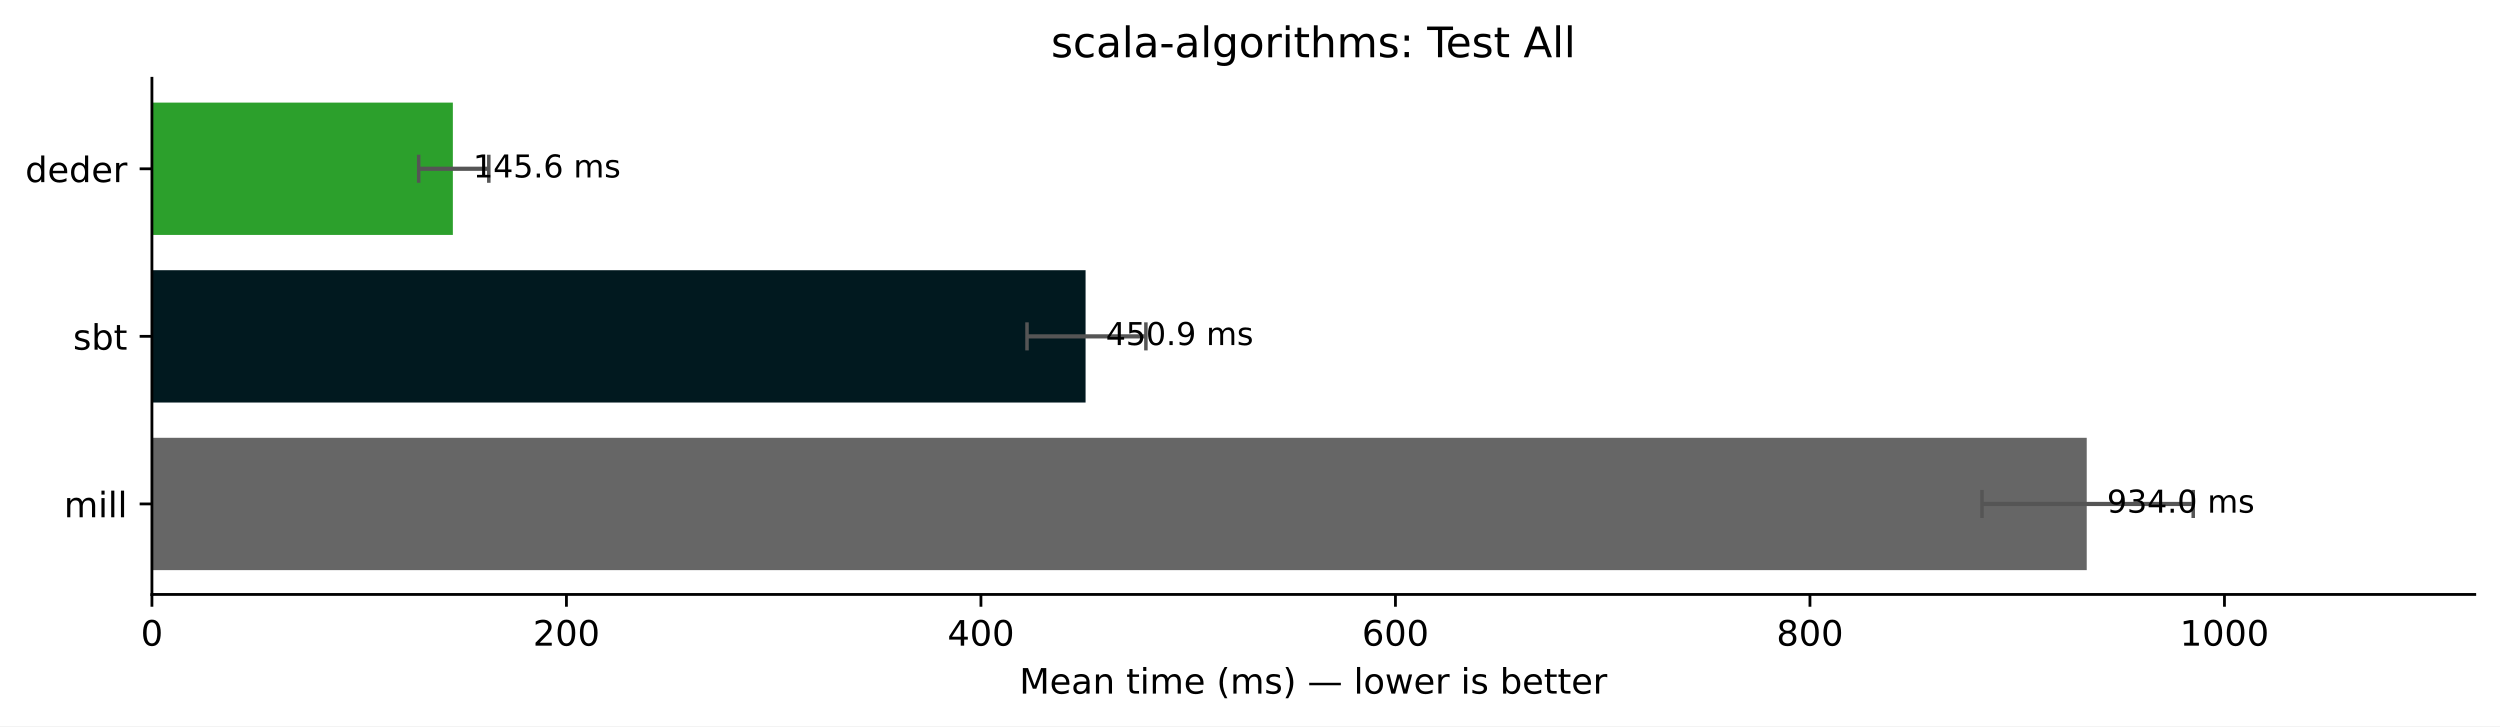
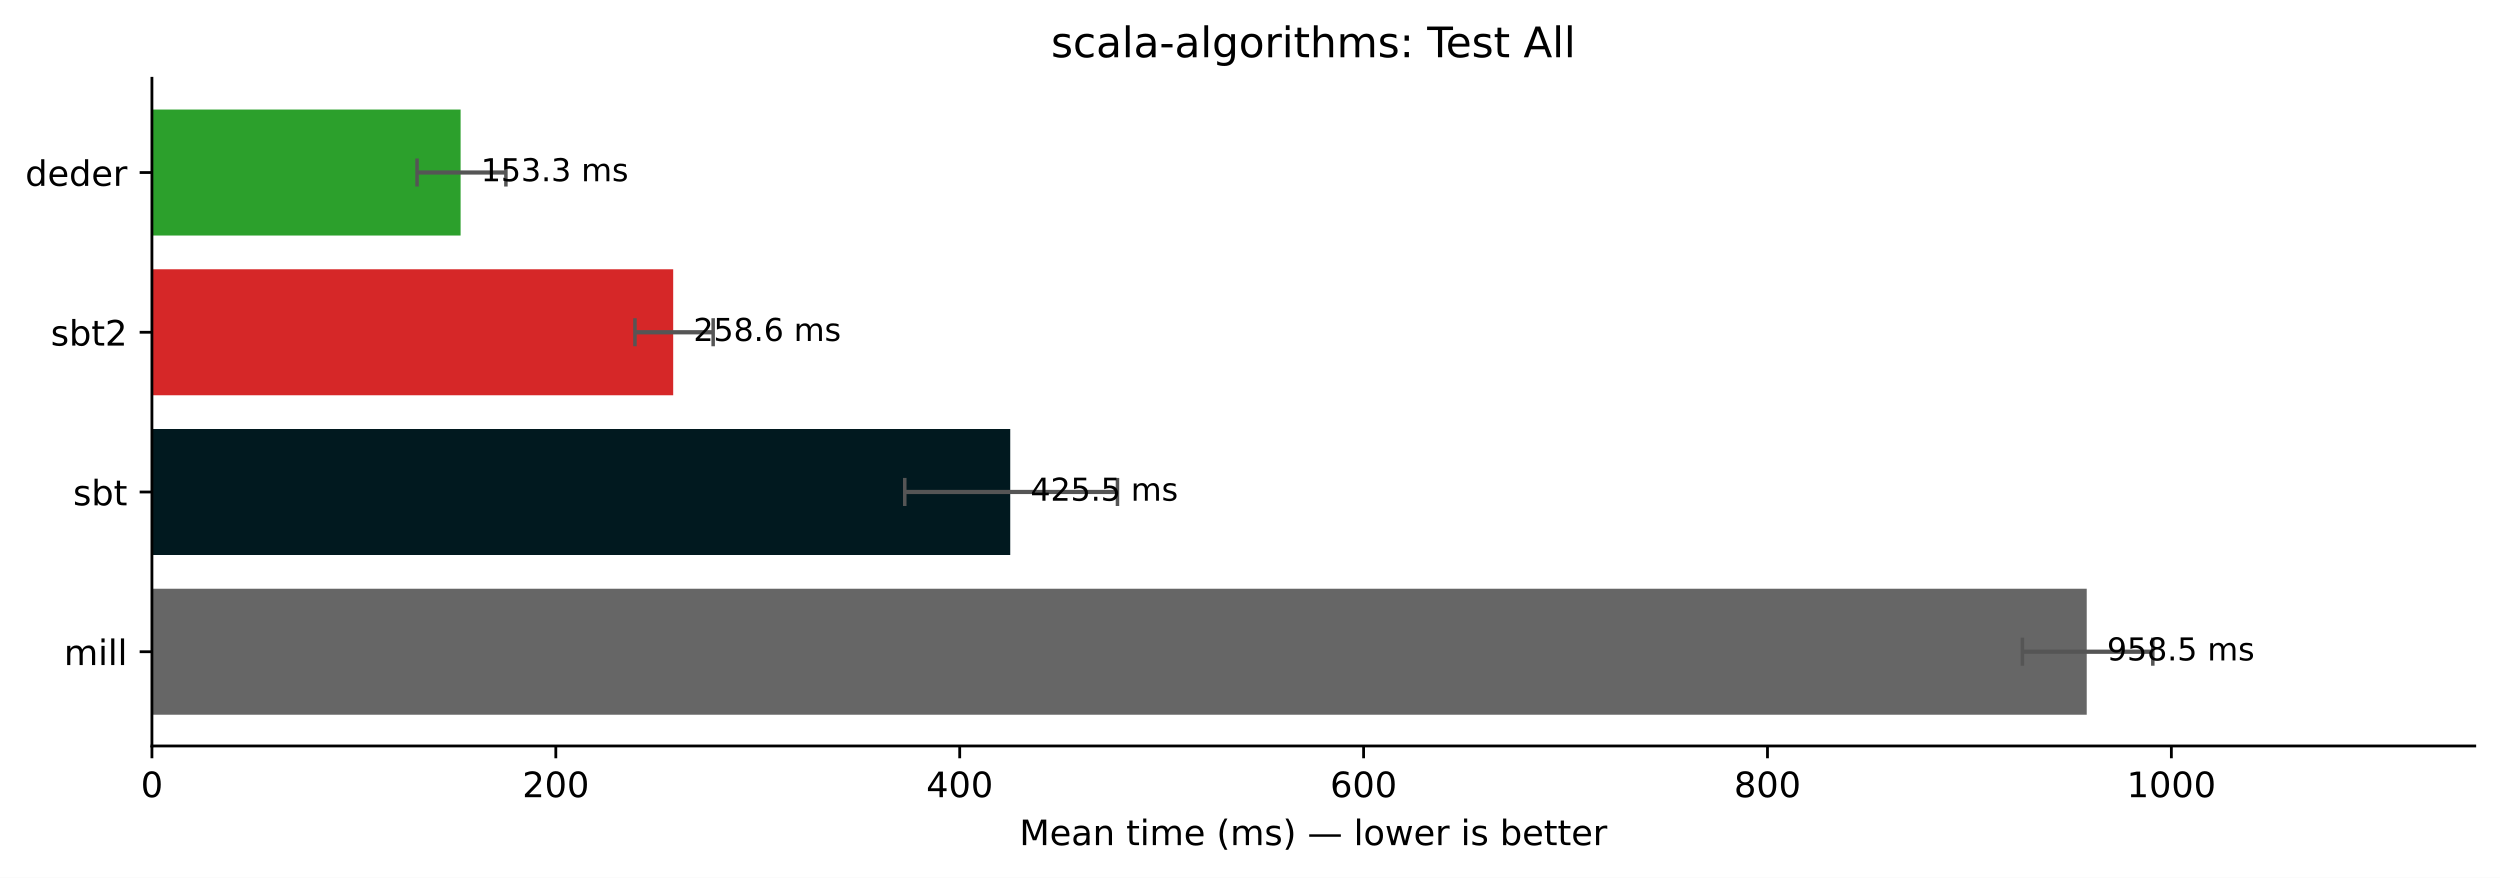
- <svg xmlns="http://www.w3.org/2000/svg" xmlns:xlink="http://www.w3.org/1999/xlink" width="712.754pt" height="207.034pt" viewBox="0 0 712.754 207.034" version="1.1">
+ <svg xmlns="http://www.w3.org/2000/svg" xmlns:xlink="http://www.w3.org/1999/xlink" width="712.754pt" height="250.234pt" viewBox="0 0 712.754 250.234" version="1.1">
  <defs>
    <style type="text/css">*{stroke-linejoin: round; stroke-linecap: butt}</style>
  </defs>
  <g id="figure_1">
    <g id="patch_1">
-       <path d="M 0 207.034  L 712.754 207.034  L 712.754 0  L 0 0  z " style="fill: #ffffff" />
+       <path d="M 0 250.234  L 712.754 250.234  L 712.754 0  L 0 0  z " style="fill: #ffffff" />
    </g>
    <g id="axes_1">
      <g id="patch_2">
-         <path d="M 43.314 169.478  L 705.554 169.478  L 705.554 22.318  L 43.314 22.318  z " style="fill: #ffffff" />
+         <path d="M 43.314 212.678  L 705.554 212.678  L 705.554 22.318  L 43.314 22.318  z " style="fill: #ffffff" />
      </g>
      <g id="patch_3">
-         <path d="M 43.314 162.789  L 595.181 162.789  L 595.181 124.566  L 43.314 124.566  z " clip-path="url(#p6ab4c6a027)" style="fill: #666666; stroke: #ffffff; stroke-width: 0.5; stroke-linejoin: miter" />
+         <path d="M 43.314 204.025  L 595.181 204.025  L 595.181 167.593  L 43.314 167.593  z " clip-path="url(#p6a9abdd36c)" style="fill: #666666; stroke: #ffffff; stroke-width: 0.5; stroke-linejoin: miter" />
      </g>
      <g id="patch_4">
-         <path d="M 43.314 115.01  L 309.75 115.01  L 309.75 76.786  L 43.314 76.786  z " clip-path="url(#p6ab4c6a027)" style="fill: #01191f; stroke: #ffffff; stroke-width: 0.5; stroke-linejoin: miter" />
+         <path d="M 43.314 158.485  L 288.271 158.485  L 288.271 122.052  L 43.314 122.052  z " clip-path="url(#p6a9abdd36c)" style="fill: #01191f; stroke: #ffffff; stroke-width: 0.5; stroke-linejoin: miter" />
      </g>
      <g id="patch_5">
-         <path d="M 43.314 67.231  L 129.36 67.231  L 129.36 29.007  L 43.314 29.007  z " clip-path="url(#p6ab4c6a027)" style="fill: #2ca02c; stroke: #ffffff; stroke-width: 0.5; stroke-linejoin: miter" />
+         <path d="M 43.314 112.944  L 192.177 112.944  L 192.177 76.512  L 43.314 76.512  z " clip-path="url(#p6a9abdd36c)" style="fill: #d62728; stroke: #ffffff; stroke-width: 0.5; stroke-linejoin: miter" />
+       </g>
+       <g id="patch_6">
+         <path d="M 43.314 67.403  L 131.57 67.403  L 131.57 30.971  L 43.314 30.971  z " clip-path="url(#p6a9abdd36c)" style="fill: #2ca02c; stroke: #ffffff; stroke-width: 0.5; stroke-linejoin: miter" />
      </g>
      <g id="matplotlib.axis_1">
        <g id="xtick_1">
          <g id="line2d_1">
            <defs>
-               <path id="m8082f2d284" d="M 0 0  L 0 3.5  " style="stroke: #000000; stroke-width: 0.8" />
+               <path id="m7f05a81379" d="M 0 0  L 0 3.5  " style="stroke: #000000; stroke-width: 0.8" />
            </defs>
            <g>
-               <use xlink:href="#m8082f2d284" x="43.314" y="169.478" style="stroke: #000000; stroke-width: 0.8" />
+               <use xlink:href="#m7f05a81379" x="43.314" y="212.678" style="stroke: #000000; stroke-width: 0.8" />
            </g>
          </g>
          <g id="text_1">
-             <g transform="translate(40.13281 184.0766) scale(0.1 -0.1)">
+             <g transform="translate(40.13281 227.2766) scale(0.1 -0.1)">
              <defs>
                <path id="DejaVuSans-30" d="M 2034 4250  Q 1547 4250 1301 3770  Q 1056 3291 1056 2328  Q 1056 1369 1301 889  Q 1547 409 2034 409  Q 2525 409 2770 889  Q 3016 1369 3016 2328  Q 3016 3291 2770 3770  Q 2525 4250 2034 4250  z M 2034 4750  Q 2819 4750 3233 4129  Q 3647 3509 3647 2328  Q 3647 1150 3233 529  Q 2819 -91 2034 -91  Q 1250 -91 836 529  Q 422 1150 422 2328  Q 422 3509 836 4129  Q 1250 4750 2034 4750  z " transform="scale(0.015625)" />
              </defs>
              <use xlink:href="#DejaVuSans-30" />
            </g>
          </g>
        </g>
        <g id="xtick_2">
          <g id="line2d_2">
            <g>
-               <use xlink:href="#m8082f2d284" x="161.491" y="169.478" style="stroke: #000000; stroke-width: 0.8" />
+               <use xlink:href="#m7f05a81379" x="158.463" y="212.678" style="stroke: #000000; stroke-width: 0.8" />
            </g>
          </g>
          <g id="text_2">
-             <g transform="translate(151.9468 184.0766) scale(0.1 -0.1)">
+             <g transform="translate(148.9196 227.2766) scale(0.1 -0.1)">
              <defs>
                <path id="DejaVuSans-32" d="M 1228 531  L 3431 531  L 3431 0  L 469 0  L 469 531  Q 828 903 1448 1529  Q 2069 2156 2228 2338  Q 2531 2678 2651 2914  Q 2772 3150 2772 3378  Q 2772 3750 2511 3984  Q 2250 4219 1831 4219  Q 1534 4219 1204 4116  Q 875 4013 500 3803  L 500 4441  Q 881 4594 1212 4672  Q 1544 4750 1819 4750  Q 2544 4750 2975 4387  Q 3406 4025 3406 3419  Q 3406 3131 3298 2873  Q 3191 2616 2906 2266  Q 2828 2175 2409 1742  Q 1991 1309 1228 531  z " transform="scale(0.015625)" />
              </defs>
              <use xlink:href="#DejaVuSans-32" />
              <use xlink:href="#DejaVuSans-30" transform="translate(63.62305 0)" />
              <use xlink:href="#DejaVuSans-30" transform="translate(127.2461 0)" />
            </g>
          </g>
        </g>
        <g id="xtick_3">
          <g id="line2d_3">
            <g>
-               <use xlink:href="#m8082f2d284" x="279.667" y="169.478" style="stroke: #000000; stroke-width: 0.8" />
+               <use xlink:href="#m7f05a81379" x="273.613" y="212.678" style="stroke: #000000; stroke-width: 0.8" />
            </g>
          </g>
          <g id="text_3">
-             <g transform="translate(270.1232 184.0766) scale(0.1 -0.1)">
+             <g transform="translate(264.0688 227.2766) scale(0.1 -0.1)">
              <defs>
                <path id="DejaVuSans-34" d="M 2419 4116  L 825 1625  L 2419 1625  L 2419 4116  z M 2253 4666  L 3047 4666  L 3047 1625  L 3713 1625  L 3713 1100  L 3047 1100  L 3047 0  L 2419 0  L 2419 1100  L 313 1100  L 313 1709  L 2253 4666  z " transform="scale(0.015625)" />
              </defs>
              <use xlink:href="#DejaVuSans-34" />
              <use xlink:href="#DejaVuSans-30" transform="translate(63.62305 0)" />
              <use xlink:href="#DejaVuSans-30" transform="translate(127.2461 0)" />
            </g>
          </g>
        </g>
        <g id="xtick_4">
          <g id="line2d_4">
            <g>
-               <use xlink:href="#m8082f2d284" x="397.843" y="169.478" style="stroke: #000000; stroke-width: 0.8" />
+               <use xlink:href="#m7f05a81379" x="388.762" y="212.678" style="stroke: #000000; stroke-width: 0.8" />
            </g>
          </g>
          <g id="text_4">
-             <g transform="translate(388.2997 184.0766) scale(0.1 -0.1)">
+             <g transform="translate(379.2181 227.2766) scale(0.1 -0.1)">
              <defs>
                <path id="DejaVuSans-36" d="M 2113 2584  Q 1688 2584 1439 2293  Q 1191 2003 1191 1497  Q 1191 994 1439 701  Q 1688 409 2113 409  Q 2538 409 2786 701  Q 3034 994 3034 1497  Q 3034 2003 2786 2293  Q 2538 2584 2113 2584  z M 3366 4563  L 3366 3988  Q 3128 4100 2886 4159  Q 2644 4219 2406 4219  Q 1781 4219 1451 3797  Q 1122 3375 1075 2522  Q 1259 2794 1537 2939  Q 1816 3084 2150 3084  Q 2853 3084 3261 2657  Q 3669 2231 3669 1497  Q 3669 778 3244 343  Q 2819 -91 2113 -91  Q 1303 -91 875 529  Q 447 1150 447 2328  Q 447 3434 972 4092  Q 1497 4750 2381 4750  Q 2619 4750 2861 4703  Q 3103 4656 3366 4563  z " transform="scale(0.015625)" />
              </defs>
              <use xlink:href="#DejaVuSans-36" />
              <use xlink:href="#DejaVuSans-30" transform="translate(63.62305 0)" />
              <use xlink:href="#DejaVuSans-30" transform="translate(127.2461 0)" />
            </g>
          </g>
        </g>
        <g id="xtick_5">
          <g id="line2d_5">
            <g>
-               <use xlink:href="#m8082f2d284" x="516.02" y="169.478" style="stroke: #000000; stroke-width: 0.8" />
+               <use xlink:href="#m7f05a81379" x="503.911" y="212.678" style="stroke: #000000; stroke-width: 0.8" />
            </g>
          </g>
          <g id="text_5">
-             <g transform="translate(506.4762 184.0766) scale(0.1 -0.1)">
+             <g transform="translate(494.3673 227.2766) scale(0.1 -0.1)">
              <defs>
                <path id="DejaVuSans-38" d="M 2034 2216  Q 1584 2216 1326 1975  Q 1069 1734 1069 1313  Q 1069 891 1326 650  Q 1584 409 2034 409  Q 2484 409 2743 651  Q 3003 894 3003 1313  Q 3003 1734 2745 1975  Q 2488 2216 2034 2216  z M 1403 2484  Q 997 2584 770 2862  Q 544 3141 544 3541  Q 544 4100 942 4425  Q 1341 4750 2034 4750  Q 2731 4750 3128 4425  Q 3525 4100 3525 3541  Q 3525 3141 3298 2862  Q 3072 2584 2669 2484  Q 3125 2378 3379 2068  Q 3634 1759 3634 1313  Q 3634 634 3220 271  Q 2806 -91 2034 -91  Q 1263 -91 848 271  Q 434 634 434 1313  Q 434 1759 690 2068  Q 947 2378 1403 2484  z M 1172 3481  Q 1172 3119 1398 2916  Q 1625 2713 2034 2713  Q 2441 2713 2670 2916  Q 2900 3119 2900 3481  Q 2900 3844 2670 4047  Q 2441 4250 2034 4250  Q 1625 4250 1398 4047  Q 1172 3844 1172 3481  z " transform="scale(0.015625)" />
              </defs>
              <use xlink:href="#DejaVuSans-38" />
              <use xlink:href="#DejaVuSans-30" transform="translate(63.62305 0)" />
              <use xlink:href="#DejaVuSans-30" transform="translate(127.2461 0)" />
            </g>
          </g>
        </g>
        <g id="xtick_6">
          <g id="line2d_6">
            <g>
-               <use xlink:href="#m8082f2d284" x="634.196" y="169.478" style="stroke: #000000; stroke-width: 0.8" />
+               <use xlink:href="#m7f05a81379" x="619.06" y="212.678" style="stroke: #000000; stroke-width: 0.8" />
            </g>
          </g>
          <g id="text_6">
-             <g transform="translate(621.4714 184.0766) scale(0.1 -0.1)">
+             <g transform="translate(606.3353 227.2766) scale(0.1 -0.1)">
              <defs>
                <path id="DejaVuSans-31" d="M 794 531  L 1825 531  L 1825 4091  L 703 3866  L 703 4441  L 1819 4666  L 2450 4666  L 2450 531  L 3481 531  L 3481 0  L 794 0  L 794 531  z " transform="scale(0.015625)" />
              </defs>
              <use xlink:href="#DejaVuSans-31" />
              <use xlink:href="#DejaVuSans-30" transform="translate(63.62305 0)" />
              <use xlink:href="#DejaVuSans-30" transform="translate(127.2461 0)" />
              <use xlink:href="#DejaVuSans-30" transform="translate(190.8691 0)" />
            </g>
          </g>
        </g>
        <g id="text_7">
-           <g transform="translate(290.6372 197.7547) scale(0.1 -0.1)">
+           <g transform="translate(290.6372 240.9547) scale(0.1 -0.1)">
            <defs>
              <path id="DejaVuSans-4d" d="M 628 4666  L 1569 4666  L 2759 1491  L 3956 4666  L 4897 4666  L 4897 0  L 4281 0  L 4281 4097  L 3078 897  L 2444 897  L 1241 4097  L 1241 0  L 628 0  L 628 4666  z " transform="scale(0.015625)" />
              <path id="DejaVuSans-65" d="M 3597 1894  L 3597 1613  L 953 1613  Q 991 1019 1311 708  Q 1631 397 2203 397  Q 2534 397 2845 478  Q 3156 559 3463 722  L 3463 178  Q 3153 47 2828 -22  Q 2503 -91 2169 -91  Q 1331 -91 842 396  Q 353 884 353 1716  Q 353 2575 817 3079  Q 1281 3584 2069 3584  Q 2775 3584 3186 3129  Q 3597 2675 3597 1894  z M 3022 2063  Q 3016 2534 2758 2815  Q 2500 3097 2075 3097  Q 1594 3097 1305 2825  Q 1016 2553 972 2059  L 3022 2063  z " transform="scale(0.015625)" />
              <path id="DejaVuSans-61" d="M 2194 1759  Q 1497 1759 1228 1600  Q 959 1441 959 1056  Q 959 750 1161 570  Q 1363 391 1709 391  Q 2188 391 2477 730  Q 2766 1069 2766 1631  L 2766 1759  L 2194 1759  z M 3341 1997  L 3341 0  L 2766 0  L 2766 531  Q 2569 213 2275 61  Q 1981 -91 1556 -91  Q 1019 -91 701 211  Q 384 513 384 1019  Q 384 1609 779 1909  Q 1175 2209 1959 2209  L 2766 2209  L 2766 2266  Q 2766 2663 2505 2880  Q 2244 3097 1772 3097  Q 1472 3097 1187 3025  Q 903 2953 641 2809  L 641 3341  Q 956 3463 1253 3523  Q 1550 3584 1831 3584  Q 2591 3584 2966 3190  Q 3341 2797 3341 1997  z " transform="scale(0.015625)" />
              <path id="DejaVuSans-6e" d="M 3513 2113  L 3513 0  L 2938 0  L 2938 2094  Q 2938 2591 2744 2837  Q 2550 3084 2163 3084  Q 1697 3084 1428 2787  Q 1159 2491 1159 1978  L 1159 0  L 581 0  L 581 3500  L 1159 3500  L 1159 2956  Q 1366 3272 1645 3428  Q 1925 3584 2291 3584  Q 2894 3584 3203 3211  Q 3513 2838 3513 2113  z " transform="scale(0.015625)" />
              <path id="DejaVuSans-20" transform="scale(0.015625)" />
              <path id="DejaVuSans-74" d="M 1172 4494  L 1172 3500  L 2356 3500  L 2356 3053  L 1172 3053  L 1172 1153  Q 1172 725 1289 603  Q 1406 481 1766 481  L 2356 481  L 2356 0  L 1766 0  Q 1100 0 847 248  Q 594 497 594 1153  L 594 3053  L 172 3053  L 172 3500  L 594 3500  L 594 4494  L 1172 4494  z " transform="scale(0.015625)" />
              <path id="DejaVuSans-69" d="M 603 3500  L 1178 3500  L 1178 0  L 603 0  L 603 3500  z M 603 4863  L 1178 4863  L 1178 4134  L 603 4134  L 603 4863  z " transform="scale(0.015625)" />
              <path id="DejaVuSans-6d" d="M 3328 2828  Q 3544 3216 3844 3400  Q 4144 3584 4550 3584  Q 5097 3584 5394 3201  Q 5691 2819 5691 2113  L 5691 0  L 5113 0  L 5113 2094  Q 5113 2597 4934 2840  Q 4756 3084 4391 3084  Q 3944 3084 3684 2787  Q 3425 2491 3425 1978  L 3425 0  L 2847 0  L 2847 2094  Q 2847 2600 2669 2842  Q 2491 3084 2119 3084  Q 1678 3084 1418 2786  Q 1159 2488 1159 1978  L 1159 0  L 581 0  L 581 3500  L 1159 3500  L 1159 2956  Q 1356 3278 1631 3431  Q 1906 3584 2284 3584  Q 2666 3584 2933 3390  Q 3200 3197 3328 2828  z " transform="scale(0.015625)" />
              <path id="DejaVuSans-28" d="M 1984 4856  Q 1566 4138 1362 3434  Q 1159 2731 1159 2009  Q 1159 1288 1364 580  Q 1569 -128 1984 -844  L 1484 -844  Q 1016 -109 783 600  Q 550 1309 550 2009  Q 550 2706 781 3412  Q 1013 4119 1484 4856  L 1984 4856  z " transform="scale(0.015625)" />
              <path id="DejaVuSans-73" d="M 2834 3397  L 2834 2853  Q 2591 2978 2328 3040  Q 2066 3103 1784 3103  Q 1356 3103 1142 2972  Q 928 2841 928 2578  Q 928 2378 1081 2264  Q 1234 2150 1697 2047  L 1894 2003  Q 2506 1872 2764 1633  Q 3022 1394 3022 966  Q 3022 478 2636 193  Q 2250 -91 1575 -91  Q 1294 -91 989 -36  Q 684 19 347 128  L 347 722  Q 666 556 975 473  Q 1284 391 1588 391  Q 1994 391 2212 530  Q 2431 669 2431 922  Q 2431 1156 2273 1281  Q 2116 1406 1581 1522  L 1381 1569  Q 847 1681 609 1914  Q 372 2147 372 2553  Q 372 3047 722 3315  Q 1072 3584 1716 3584  Q 2034 3584 2315 3537  Q 2597 3491 2834 3397  z " transform="scale(0.015625)" />
              <path id="DejaVuSans-29" d="M 513 4856  L 1013 4856  Q 1481 4119 1714 3412  Q 1947 2706 1947 2009  Q 1947 1309 1714 600  Q 1481 -109 1013 -844  L 513 -844  Q 928 -128 1133 580  Q 1338 1288 1338 2009  Q 1338 2731 1133 3434  Q 928 4138 513 4856  z " transform="scale(0.015625)" />
              <path id="DejaVuSans-2014" d="M 313 1978  L 6088 1978  L 6088 1528  L 313 1528  L 313 1978  z " transform="scale(0.015625)" />
              <path id="DejaVuSans-6c" d="M 603 4863  L 1178 4863  L 1178 0  L 603 0  L 603 4863  z " transform="scale(0.015625)" />
              <path id="DejaVuSans-6f" d="M 1959 3097  Q 1497 3097 1228 2736  Q 959 2375 959 1747  Q 959 1119 1226 758  Q 1494 397 1959 397  Q 2419 397 2687 759  Q 2956 1122 2956 1747  Q 2956 2369 2687 2733  Q 2419 3097 1959 3097  z M 1959 3584  Q 2709 3584 3137 3096  Q 3566 2609 3566 1747  Q 3566 888 3137 398  Q 2709 -91 1959 -91  Q 1206 -91 779 398  Q 353 888 353 1747  Q 353 2609 779 3096  Q 1206 3584 1959 3584  z " transform="scale(0.015625)" />
              <path id="DejaVuSans-77" d="M 269 3500  L 844 3500  L 1563 769  L 2278 3500  L 2956 3500  L 3675 769  L 4391 3500  L 4966 3500  L 4050 0  L 3372 0  L 2619 2869  L 1863 0  L 1184 0  L 269 3500  z " transform="scale(0.015625)" />
              <path id="DejaVuSans-72" d="M 2631 2963  Q 2534 3019 2420 3045  Q 2306 3072 2169 3072  Q 1681 3072 1420 2755  Q 1159 2438 1159 1844  L 1159 0  L 581 0  L 581 3500  L 1159 3500  L 1159 2956  Q 1341 3275 1631 3429  Q 1922 3584 2338 3584  Q 2397 3584 2469 3576  Q 2541 3569 2628 3553  L 2631 2963  z " transform="scale(0.015625)" />
              <path id="DejaVuSans-62" d="M 3116 1747  Q 3116 2381 2855 2742  Q 2594 3103 2138 3103  Q 1681 3103 1420 2742  Q 1159 2381 1159 1747  Q 1159 1113 1420 752  Q 1681 391 2138 391  Q 2594 391 2855 752  Q 3116 1113 3116 1747  z M 1159 2969  Q 1341 3281 1617 3432  Q 1894 3584 2278 3584  Q 2916 3584 3314 3078  Q 3713 2572 3713 1747  Q 3713 922 3314 415  Q 2916 -91 2278 -91  Q 1894 -91 1617 61  Q 1341 213 1159 525  L 1159 0  L 581 0  L 581 4863  L 1159 4863  L 1159 2969  z " transform="scale(0.015625)" />
            </defs>
            <use xlink:href="#DejaVuSans-4d" />
            <use xlink:href="#DejaVuSans-65" transform="translate(86.2793 0)" />
            <use xlink:href="#DejaVuSans-61" transform="translate(147.8027 0)" />
            <use xlink:href="#DejaVuSans-6e" transform="translate(209.082 0)" />
            <use xlink:href="#DejaVuSans-20" transform="translate(272.4609 0)" />
            <use xlink:href="#DejaVuSans-74" transform="translate(304.248 0)" />
            <use xlink:href="#DejaVuSans-69" transform="translate(343.457 0)" />
            <use xlink:href="#DejaVuSans-6d" transform="translate(371.2402 0)" />
            <use xlink:href="#DejaVuSans-65" transform="translate(468.6523 0)" />
            <use xlink:href="#DejaVuSans-20" transform="translate(530.1758 0)" />
            <use xlink:href="#DejaVuSans-28" transform="translate(561.9629 0)" />
            <use xlink:href="#DejaVuSans-6d" transform="translate(600.9766 0)" />
            <use xlink:href="#DejaVuSans-73" transform="translate(698.3887 0)" />
            <use xlink:href="#DejaVuSans-29" transform="translate(750.4883 0)" />
            <use xlink:href="#DejaVuSans-20" transform="translate(789.502 0)" />
            <use xlink:href="#DejaVuSans-2014" transform="translate(821.2891 0)" />
            <use xlink:href="#DejaVuSans-20" transform="translate(921.2891 0)" />
            <use xlink:href="#DejaVuSans-6c" transform="translate(953.0762 0)" />
            <use xlink:href="#DejaVuSans-6f" transform="translate(980.8594 0)" />
            <use xlink:href="#DejaVuSans-77" transform="translate(1042.041 0)" />
            <use xlink:href="#DejaVuSans-65" transform="translate(1123.828 0)" />
            <use xlink:href="#DejaVuSans-72" transform="translate(1185.352 0)" />
            <use xlink:href="#DejaVuSans-20" transform="translate(1226.465 0)" />
            <use xlink:href="#DejaVuSans-69" transform="translate(1258.252 0)" />
            <use xlink:href="#DejaVuSans-73" transform="translate(1286.035 0)" />
            <use xlink:href="#DejaVuSans-20" transform="translate(1338.135 0)" />
            <use xlink:href="#DejaVuSans-62" transform="translate(1369.922 0)" />
            <use xlink:href="#DejaVuSans-65" transform="translate(1433.398 0)" />
            <use xlink:href="#DejaVuSans-74" transform="translate(1494.922 0)" />
            <use xlink:href="#DejaVuSans-74" transform="translate(1534.131 0)" />
            <use xlink:href="#DejaVuSans-65" transform="translate(1573.34 0)" />
            <use xlink:href="#DejaVuSans-72" transform="translate(1634.863 0)" />
          </g>
        </g>
      </g>
      <g id="matplotlib.axis_2">
        <g id="ytick_1">
          <g id="line2d_7">
            <defs>
-               <path id="me97ed51773" d="M 0 0  L -3.5 0  " style="stroke: #000000; stroke-width: 0.8" />
+               <path id="mf8a5759337" d="M 0 0  L -3.5 0  " style="stroke: #000000; stroke-width: 0.8" />
            </defs>
            <g>
-               <use xlink:href="#me97ed51773" x="43.314" y="143.677" style="stroke: #000000; stroke-width: 0.8" />
+               <use xlink:href="#mf8a5759337" x="43.314" y="185.809" style="stroke: #000000; stroke-width: 0.8" />
            </g>
          </g>
          <g id="text_8">
-             <g transform="translate(18.23906 147.4766) scale(0.1 -0.1)">
+             <g transform="translate(18.23906 189.6083) scale(0.1 -0.1)">
              <use xlink:href="#DejaVuSans-6d" />
              <use xlink:href="#DejaVuSans-69" transform="translate(97.41211 0)" />
              <use xlink:href="#DejaVuSans-6c" transform="translate(125.1953 0)" />
              <use xlink:href="#DejaVuSans-6c" transform="translate(152.9785 0)" />
            </g>
          </g>
        </g>
        <g id="ytick_2">
          <g id="line2d_8">
            <g>
-               <use xlink:href="#me97ed51773" x="43.314" y="95.898" style="stroke: #000000; stroke-width: 0.8" />
+               <use xlink:href="#mf8a5759337" x="43.314" y="140.268" style="stroke: #000000; stroke-width: 0.8" />
            </g>
          </g>
          <g id="text_9">
-             <g transform="translate(20.83594 99.69734) scale(0.1 -0.1)">
+             <g transform="translate(20.83594 144.0677) scale(0.1 -0.1)">
              <use xlink:href="#DejaVuSans-73" />
              <use xlink:href="#DejaVuSans-62" transform="translate(52.09961 0)" />
              <use xlink:href="#DejaVuSans-74" transform="translate(115.5762 0)" />
            </g>
          </g>
        </g>
        <g id="ytick_3">
          <g id="line2d_9">
            <g>
-               <use xlink:href="#me97ed51773" x="43.314" y="48.119" style="stroke: #000000; stroke-width: 0.8" />
+               <use xlink:href="#mf8a5759337" x="43.314" y="94.728" style="stroke: #000000; stroke-width: 0.8" />
            </g>
          </g>
          <g id="text_10">
-             <g transform="translate(7.2 51.91812) scale(0.1 -0.1)">
+             <g transform="translate(14.47344 98.52701) scale(0.1 -0.1)">
+               <use xlink:href="#DejaVuSans-73" />
+               <use xlink:href="#DejaVuSans-62" transform="translate(52.09961 0)" />
+               <use xlink:href="#DejaVuSans-74" transform="translate(115.5762 0)" />
+               <use xlink:href="#DejaVuSans-32" transform="translate(154.7852 0)" />
+             </g>
+           </g>
+         </g>
+         <g id="ytick_4">
+           <g id="line2d_10">
+             <g>
+               <use xlink:href="#mf8a5759337" x="43.314" y="49.187" style="stroke: #000000; stroke-width: 0.8" />
+             </g>
+           </g>
+           <g id="text_11">
+             <g transform="translate(7.2 52.98634) scale(0.1 -0.1)">
              <defs>
                <path id="DejaVuSans-64" d="M 2906 2969  L 2906 4863  L 3481 4863  L 3481 0  L 2906 0  L 2906 525  Q 2725 213 2448 61  Q 2172 -91 1784 -91  Q 1150 -91 751 415  Q 353 922 353 1747  Q 353 2572 751 3078  Q 1150 3584 1784 3584  Q 2172 3584 2448 3432  Q 2725 3281 2906 2969  z M 947 1747  Q 947 1113 1208 752  Q 1469 391 1925 391  Q 2381 391 2643 752  Q 2906 1113 2906 1747  Q 2906 2381 2643 2742  Q 2381 3103 1925 3103  Q 1469 3103 1208 2742  Q 947 2381 947 1747  z " transform="scale(0.015625)" />
              </defs>
              <use xlink:href="#DejaVuSans-64" />
              <use xlink:href="#DejaVuSans-65" transform="translate(63.47656 0)" />
              <use xlink:href="#DejaVuSans-64" transform="translate(125 0)" />
              <use xlink:href="#DejaVuSans-65" transform="translate(188.4766 0)" />
              <use xlink:href="#DejaVuSans-72" transform="translate(250 0)" />
            </g>
          </g>
        </g>
      </g>
      <g id="LineCollection_1">
-         <path d="M 565.071 143.677  L 625.291 143.677  " clip-path="url(#p6ab4c6a027)" style="fill: none; stroke: #555555; stroke-width: 1.2" />
-         <path d="M 292.803 95.898  L 326.696 95.898  " clip-path="url(#p6ab4c6a027)" style="fill: none; stroke: #555555; stroke-width: 1.2" />
-         <path d="M 119.362 48.119  L 139.358 48.119  " clip-path="url(#p6ab4c6a027)" style="fill: none; stroke: #555555; stroke-width: 1.2" />
-       </g>
-       <g id="line2d_10">
+         <path d="M 576.593 185.809  L 613.768 185.809  " clip-path="url(#p6a9abdd36c)" style="fill: none; stroke: #555555; stroke-width: 1.2" />
+         <path d="M 257.95 140.268  L 318.591 140.268  " clip-path="url(#p6a9abdd36c)" style="fill: none; stroke: #555555; stroke-width: 1.2" />
+         <path d="M 181.028 94.728  L 203.326 94.728  " clip-path="url(#p6a9abdd36c)" style="fill: none; stroke: #555555; stroke-width: 1.2" />
+         <path d="M 118.906 49.187  L 144.234 49.187  " clip-path="url(#p6a9abdd36c)" style="fill: none; stroke: #555555; stroke-width: 1.2" />
+       </g>
+       <g id="line2d_11">
        <defs>
-           <path id="me8d2bb08cb" d="M 0 4  L 0 -4  " style="stroke: #555555" />
+           <path id="ma077596c77" d="M 0 4  L 0 -4  " style="stroke: #555555" />
        </defs>
-         <g clip-path="url(#p6ab4c6a027)">
-           <use xlink:href="#me8d2bb08cb" x="565.071" y="143.677" style="fill: #1f77b4; stroke: #555555" />
-           <use xlink:href="#me8d2bb08cb" x="292.803" y="95.898" style="fill: #1f77b4; stroke: #555555" />
-           <use xlink:href="#me8d2bb08cb" x="119.362" y="48.119" style="fill: #1f77b4; stroke: #555555" />
-         </g>
-       </g>
-       <g id="line2d_11">
-         <g clip-path="url(#p6ab4c6a027)">
-           <use xlink:href="#me8d2bb08cb" x="625.291" y="143.677" style="fill: #1f77b4; stroke: #555555" />
-           <use xlink:href="#me8d2bb08cb" x="326.696" y="95.898" style="fill: #1f77b4; stroke: #555555" />
-           <use xlink:href="#me8d2bb08cb" x="139.358" y="48.119" style="fill: #1f77b4; stroke: #555555" />
-         </g>
-       </g>
-       <g id="patch_6">
-         <path d="M 43.314 169.478  L 43.314 22.318  " style="fill: none; stroke: #000000; stroke-width: 0.8; stroke-linejoin: miter; stroke-linecap: square" />
+         <g clip-path="url(#p6a9abdd36c)">
+           <use xlink:href="#ma077596c77" x="576.593" y="185.809" style="fill: #1f77b4; stroke: #555555" />
+           <use xlink:href="#ma077596c77" x="257.95" y="140.268" style="fill: #1f77b4; stroke: #555555" />
+           <use xlink:href="#ma077596c77" x="181.028" y="94.728" style="fill: #1f77b4; stroke: #555555" />
+           <use xlink:href="#ma077596c77" x="118.906" y="49.187" style="fill: #1f77b4; stroke: #555555" />
+         </g>
+       </g>
+       <g id="line2d_12">
+         <g clip-path="url(#p6a9abdd36c)">
+           <use xlink:href="#ma077596c77" x="613.768" y="185.809" style="fill: #1f77b4; stroke: #555555" />
+           <use xlink:href="#ma077596c77" x="318.591" y="140.268" style="fill: #1f77b4; stroke: #555555" />
+           <use xlink:href="#ma077596c77" x="203.326" y="94.728" style="fill: #1f77b4; stroke: #555555" />
+           <use xlink:href="#ma077596c77" x="144.234" y="49.187" style="fill: #1f77b4; stroke: #555555" />
+         </g>
      </g>
      <g id="patch_7">
-         <path d="M 43.314 169.478  L 705.554 169.478  " style="fill: none; stroke: #000000; stroke-width: 0.8; stroke-linejoin: miter; stroke-linecap: square" />
-       </g>
-       <g id="text_11">
-         <g transform="translate(600.6994 146.1608) scale(0.09 -0.09)">
+         <path d="M 43.314 212.678  L 43.314 22.318  " style="fill: none; stroke: #000000; stroke-width: 0.8; stroke-linejoin: miter; stroke-linecap: square" />
+       </g>
+       <g id="patch_8">
+         <path d="M 43.314 212.678  L 705.554 212.678  " style="fill: none; stroke: #000000; stroke-width: 0.8; stroke-linejoin: miter; stroke-linecap: square" />
+       </g>
+       <g id="text_12">
+         <g transform="translate(600.6994 188.2926) scale(0.09 -0.09)">
          <defs>
            <path id="DejaVuSans-39" d="M 703 97  L 703 672  Q 941 559 1184 500  Q 1428 441 1663 441  Q 2288 441 2617 861  Q 2947 1281 2994 2138  Q 2813 1869 2534 1725  Q 2256 1581 1919 1581  Q 1219 1581 811 2004  Q 403 2428 403 3163  Q 403 3881 828 4315  Q 1253 4750 1959 4750  Q 2769 4750 3195 4129  Q 3622 3509 3622 2328  Q 3622 1225 3098 567  Q 2575 -91 1691 -91  Q 1453 -91 1209 -44  Q 966 3 703 97  z M 1959 2075  Q 2384 2075 2632 2365  Q 2881 2656 2881 3163  Q 2881 3666 2632 3958  Q 2384 4250 1959 4250  Q 1534 4250 1286 3958  Q 1038 3666 1038 3163  Q 1038 2656 1286 2365  Q 1534 2075 1959 2075  z " transform="scale(0.015625)" />
-             <path id="DejaVuSans-33" d="M 2597 2516  Q 3050 2419 3304 2112  Q 3559 1806 3559 1356  Q 3559 666 3084 287  Q 2609 -91 1734 -91  Q 1441 -91 1130 -33  Q 819 25 488 141  L 488 750  Q 750 597 1062 519  Q 1375 441 1716 441  Q 2309 441 2620 675  Q 2931 909 2931 1356  Q 2931 1769 2642 2001  Q 2353 2234 1838 2234  L 1294 2234  L 1294 2753  L 1863 2753  Q 2328 2753 2575 2939  Q 2822 3125 2822 3475  Q 2822 3834 2567 4026  Q 2313 4219 1838 4219  Q 1578 4219 1281 4162  Q 984 4106 628 3988  L 628 4550  Q 988 4650 1302 4700  Q 1616 4750 1894 4750  Q 2613 4750 3031 4423  Q 3450 4097 3450 3541  Q 3450 3153 3228 2886  Q 3006 2619 2597 2516  z " transform="scale(0.015625)" />
+             <path id="DejaVuSans-35" d="M 691 4666  L 3169 4666  L 3169 4134  L 1269 4134  L 1269 2991  Q 1406 3038 1543 3061  Q 1681 3084 1819 3084  Q 2600 3084 3056 2656  Q 3513 2228 3513 1497  Q 3513 744 3044 326  Q 2575 -91 1722 -91  Q 1428 -91 1123 -41  Q 819 9 494 109  L 494 744  Q 775 591 1075 516  Q 1375 441 1709 441  Q 2250 441 2565 725  Q 2881 1009 2881 1497  Q 2881 1984 2565 2268  Q 2250 2553 1709 2553  Q 1456 2553 1204 2497  Q 953 2441 691 2322  L 691 4666  z " transform="scale(0.015625)" />
            <path id="DejaVuSans-2e" d="M 684 794  L 1344 794  L 1344 0  L 684 0  L 684 794  z " transform="scale(0.015625)" />
          </defs>
          <use xlink:href="#DejaVuSans-39" />
-           <use xlink:href="#DejaVuSans-33" transform="translate(63.62305 0)" />
-           <use xlink:href="#DejaVuSans-34" transform="translate(127.2461 0)" />
+           <use xlink:href="#DejaVuSans-35" transform="translate(63.62305 0)" />
+           <use xlink:href="#DejaVuSans-38" transform="translate(127.2461 0)" />
          <use xlink:href="#DejaVuSans-2e" transform="translate(190.8691 0)" />
-           <use xlink:href="#DejaVuSans-30" transform="translate(222.6562 0)" />
+           <use xlink:href="#DejaVuSans-35" transform="translate(222.6562 0)" />
          <use xlink:href="#DejaVuSans-20" transform="translate(286.2793 0)" />
          <use xlink:href="#DejaVuSans-6d" transform="translate(318.0664 0)" />
          <use xlink:href="#DejaVuSans-73" transform="translate(415.4785 0)" />
        </g>
      </g>
-       <g id="text_12">
-         <g transform="translate(315.2683 98.38156) scale(0.09 -0.09)">
-           <defs>
-             <path id="DejaVuSans-35" d="M 691 4666  L 3169 4666  L 3169 4134  L 1269 4134  L 1269 2991  Q 1406 3038 1543 3061  Q 1681 3084 1819 3084  Q 2600 3084 3056 2656  Q 3513 2228 3513 1497  Q 3513 744 3044 326  Q 2575 -91 1722 -91  Q 1428 -91 1123 -41  Q 819 9 494 109  L 494 744  Q 775 591 1075 516  Q 1375 441 1709 441  Q 2250 441 2565 725  Q 2881 1009 2881 1497  Q 2881 1984 2565 2268  Q 2250 2553 1709 2553  Q 1456 2553 1204 2497  Q 953 2441 691 2322  L 691 4666  z " transform="scale(0.015625)" />
-           </defs>
+       <g id="text_13">
+         <g transform="translate(293.7893 142.7519) scale(0.09 -0.09)">
          <use xlink:href="#DejaVuSans-34" />
-           <use xlink:href="#DejaVuSans-35" transform="translate(63.62305 0)" />
-           <use xlink:href="#DejaVuSans-30" transform="translate(127.2461 0)" />
+           <use xlink:href="#DejaVuSans-32" transform="translate(63.62305 0)" />
+           <use xlink:href="#DejaVuSans-35" transform="translate(127.2461 0)" />
          <use xlink:href="#DejaVuSans-2e" transform="translate(190.8691 0)" />
-           <use xlink:href="#DejaVuSans-39" transform="translate(222.6562 0)" />
+           <use xlink:href="#DejaVuSans-35" transform="translate(222.6562 0)" />
          <use xlink:href="#DejaVuSans-20" transform="translate(286.2793 0)" />
          <use xlink:href="#DejaVuSans-6d" transform="translate(318.0664 0)" />
          <use xlink:href="#DejaVuSans-73" transform="translate(415.4785 0)" />
        </g>
      </g>
-       <g id="text_13">
-         <g transform="translate(134.8789 50.60234) scale(0.09 -0.09)">
-           <use xlink:href="#DejaVuSans-31" />
-           <use xlink:href="#DejaVuSans-34" transform="translate(63.62305 0)" />
-           <use xlink:href="#DejaVuSans-35" transform="translate(127.2461 0)" />
+       <g id="text_14">
+         <g transform="translate(197.6956 97.21123) scale(0.09 -0.09)">
+           <use xlink:href="#DejaVuSans-32" />
+           <use xlink:href="#DejaVuSans-35" transform="translate(63.62305 0)" />
+           <use xlink:href="#DejaVuSans-38" transform="translate(127.2461 0)" />
          <use xlink:href="#DejaVuSans-2e" transform="translate(190.8691 0)" />
          <use xlink:href="#DejaVuSans-36" transform="translate(222.6562 0)" />
          <use xlink:href="#DejaVuSans-20" transform="translate(286.2793 0)" />
          <use xlink:href="#DejaVuSans-6d" transform="translate(318.0664 0)" />
          <use xlink:href="#DejaVuSans-73" transform="translate(415.4785 0)" />
        </g>
      </g>
-       <g id="text_14">
+       <g id="text_15">
+         <g transform="translate(137.0889 51.67056) scale(0.09 -0.09)">
+           <defs>
+             <path id="DejaVuSans-33" d="M 2597 2516  Q 3050 2419 3304 2112  Q 3559 1806 3559 1356  Q 3559 666 3084 287  Q 2609 -91 1734 -91  Q 1441 -91 1130 -33  Q 819 25 488 141  L 488 750  Q 750 597 1062 519  Q 1375 441 1716 441  Q 2309 441 2620 675  Q 2931 909 2931 1356  Q 2931 1769 2642 2001  Q 2353 2234 1838 2234  L 1294 2234  L 1294 2753  L 1863 2753  Q 2328 2753 2575 2939  Q 2822 3125 2822 3475  Q 2822 3834 2567 4026  Q 2313 4219 1838 4219  Q 1578 4219 1281 4162  Q 984 4106 628 3988  L 628 4550  Q 988 4650 1302 4700  Q 1616 4750 1894 4750  Q 2613 4750 3031 4423  Q 3450 4097 3450 3541  Q 3450 3153 3228 2886  Q 3006 2619 2597 2516  z " transform="scale(0.015625)" />
+           </defs>
+           <use xlink:href="#DejaVuSans-31" />
+           <use xlink:href="#DejaVuSans-35" transform="translate(63.62305 0)" />
+           <use xlink:href="#DejaVuSans-33" transform="translate(127.2461 0)" />
+           <use xlink:href="#DejaVuSans-2e" transform="translate(190.8691 0)" />
+           <use xlink:href="#DejaVuSans-33" transform="translate(222.6562 0)" />
+           <use xlink:href="#DejaVuSans-20" transform="translate(286.2793 0)" />
+           <use xlink:href="#DejaVuSans-6d" transform="translate(318.0664 0)" />
+           <use xlink:href="#DejaVuSans-73" transform="translate(415.4785 0)" />
+         </g>
+       </g>
+       <g id="text_16">
        <g transform="translate(299.6544 16.31812) scale(0.12 -0.12)">
          <defs>
            <path id="DejaVuSans-63" d="M 3122 3366  L 3122 2828  Q 2878 2963 2633 3030  Q 2388 3097 2138 3097  Q 1578 3097 1268 2742  Q 959 2388 959 1747  Q 959 1106 1268 751  Q 1578 397 2138 397  Q 2388 397 2633 464  Q 2878 531 3122 666  L 3122 134  Q 2881 22 2623 -34  Q 2366 -91 2075 -91  Q 1284 -91 818 406  Q 353 903 353 1747  Q 353 2603 823 3093  Q 1294 3584 2113 3584  Q 2378 3584 2631 3529  Q 2884 3475 3122 3366  z " transform="scale(0.015625)" />
            <path id="DejaVuSans-2d" d="M 313 2009  L 1997 2009  L 1997 1497  L 313 1497  L 313 2009  z " transform="scale(0.015625)" />
            <path id="DejaVuSans-67" d="M 2906 1791  Q 2906 2416 2648 2759  Q 2391 3103 1925 3103  Q 1463 3103 1205 2759  Q 947 2416 947 1791  Q 947 1169 1205 825  Q 1463 481 1925 481  Q 2391 481 2648 825  Q 2906 1169 2906 1791  z M 3481 434  Q 3481 -459 3084 -895  Q 2688 -1331 1869 -1331  Q 1566 -1331 1297 -1286  Q 1028 -1241 775 -1147  L 775 -588  Q 1028 -725 1275 -790  Q 1522 -856 1778 -856  Q 2344 -856 2625 -561  Q 2906 -266 2906 331  L 2906 616  Q 2728 306 2450 153  Q 2172 0 1784 0  Q 1141 0 747 490  Q 353 981 353 1791  Q 353 2603 747 3093  Q 1141 3584 1784 3584  Q 2172 3584 2450 3431  Q 2728 3278 2906 2969  L 2906 3500  L 3481 3500  L 3481 434  z " transform="scale(0.015625)" />
            <path id="DejaVuSans-68" d="M 3513 2113  L 3513 0  L 2938 0  L 2938 2094  Q 2938 2591 2744 2837  Q 2550 3084 2163 3084  Q 1697 3084 1428 2787  Q 1159 2491 1159 1978  L 1159 0  L 581 0  L 581 4863  L 1159 4863  L 1159 2956  Q 1366 3272 1645 3428  Q 1925 3584 2291 3584  Q 2894 3584 3203 3211  Q 3513 2838 3513 2113  z " transform="scale(0.015625)" />
            <path id="DejaVuSans-3a" d="M 750 794  L 1409 794  L 1409 0  L 750 0  L 750 794  z M 750 3309  L 1409 3309  L 1409 2516  L 750 2516  L 750 3309  z " transform="scale(0.015625)" />
            <path id="DejaVuSans-54" d="M -19 4666  L 3928 4666  L 3928 4134  L 2272 4134  L 2272 0  L 1638 0  L 1638 4134  L -19 4134  L -19 4666  z " transform="scale(0.015625)" />
            <path id="DejaVuSans-41" d="M 2188 4044  L 1331 1722  L 3047 1722  L 2188 4044  z M 1831 4666  L 2547 4666  L 4325 0  L 3669 0  L 3244 1197  L 1141 1197  L 716 0  L 50 0  L 1831 4666  z " transform="scale(0.015625)" />
          </defs>
          <use xlink:href="#DejaVuSans-73" />
          <use xlink:href="#DejaVuSans-63" transform="translate(52.09961 0)" />
          <use xlink:href="#DejaVuSans-61" transform="translate(107.0801 0)" />
          <use xlink:href="#DejaVuSans-6c" transform="translate(168.3594 0)" />
          <use xlink:href="#DejaVuSans-61" transform="translate(196.1426 0)" />
          <use xlink:href="#DejaVuSans-2d" transform="translate(257.4219 0)" />
          <use xlink:href="#DejaVuSans-61" transform="translate(293.5059 0)" />
          <use xlink:href="#DejaVuSans-6c" transform="translate(354.7852 0)" />
          <use xlink:href="#DejaVuSans-67" transform="translate(382.5684 0)" />
          <use xlink:href="#DejaVuSans-6f" transform="translate(446.0449 0)" />
          <use xlink:href="#DejaVuSans-72" transform="translate(507.2266 0)" />
          <use xlink:href="#DejaVuSans-69" transform="translate(548.3398 0)" />
          <use xlink:href="#DejaVuSans-74" transform="translate(576.123 0)" />
          <use xlink:href="#DejaVuSans-68" transform="translate(615.332 0)" />
          <use xlink:href="#DejaVuSans-6d" transform="translate(678.7109 0)" />
          <use xlink:href="#DejaVuSans-73" transform="translate(776.123 0)" />
          <use xlink:href="#DejaVuSans-3a" transform="translate(828.2227 0)" />
          <use xlink:href="#DejaVuSans-20" transform="translate(861.9141 0)" />
          <use xlink:href="#DejaVuSans-54" transform="translate(893.7012 0)" />
          <use xlink:href="#DejaVuSans-65" transform="translate(937.7852 0)" />
          <use xlink:href="#DejaVuSans-73" transform="translate(999.3086 0)" />
          <use xlink:href="#DejaVuSans-74" transform="translate(1051.408 0)" />
          <use xlink:href="#DejaVuSans-20" transform="translate(1090.617 0)" />
          <use xlink:href="#DejaVuSans-41" transform="translate(1122.404 0)" />
          <use xlink:href="#DejaVuSans-6c" transform="translate(1190.812 0)" />
          <use xlink:href="#DejaVuSans-6c" transform="translate(1218.596 0)" />
        </g>
      </g>
    </g>
  </g>
  <defs>
-     <clipPath id="p6ab4c6a027">
-       <rect x="43.314" y="22.318" width="662.24" height="147.16" />
+     <clipPath id="p6a9abdd36c">
+       <rect x="43.314" y="22.318" width="662.24" height="190.36" />
    </clipPath>
  </defs>
</svg>
